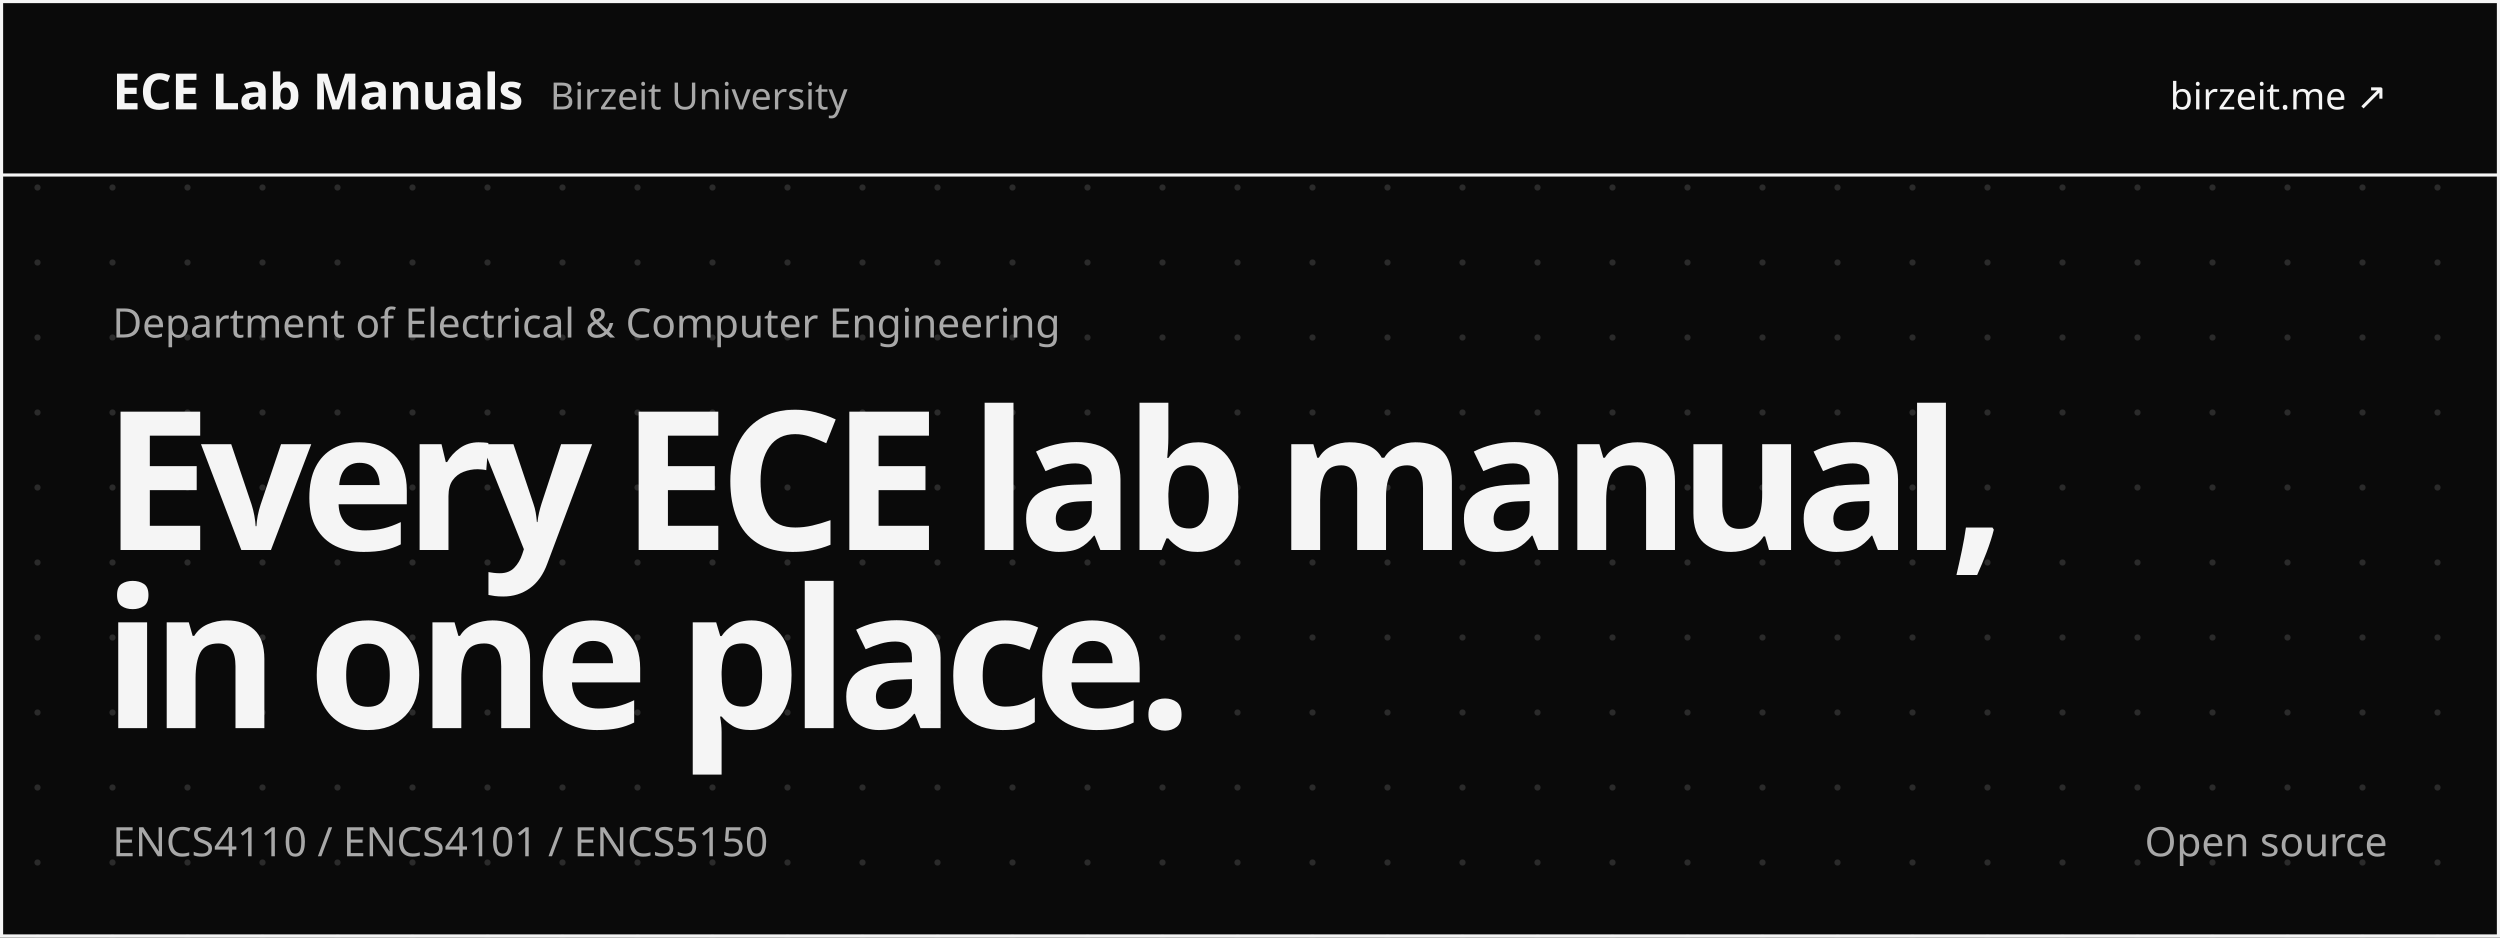
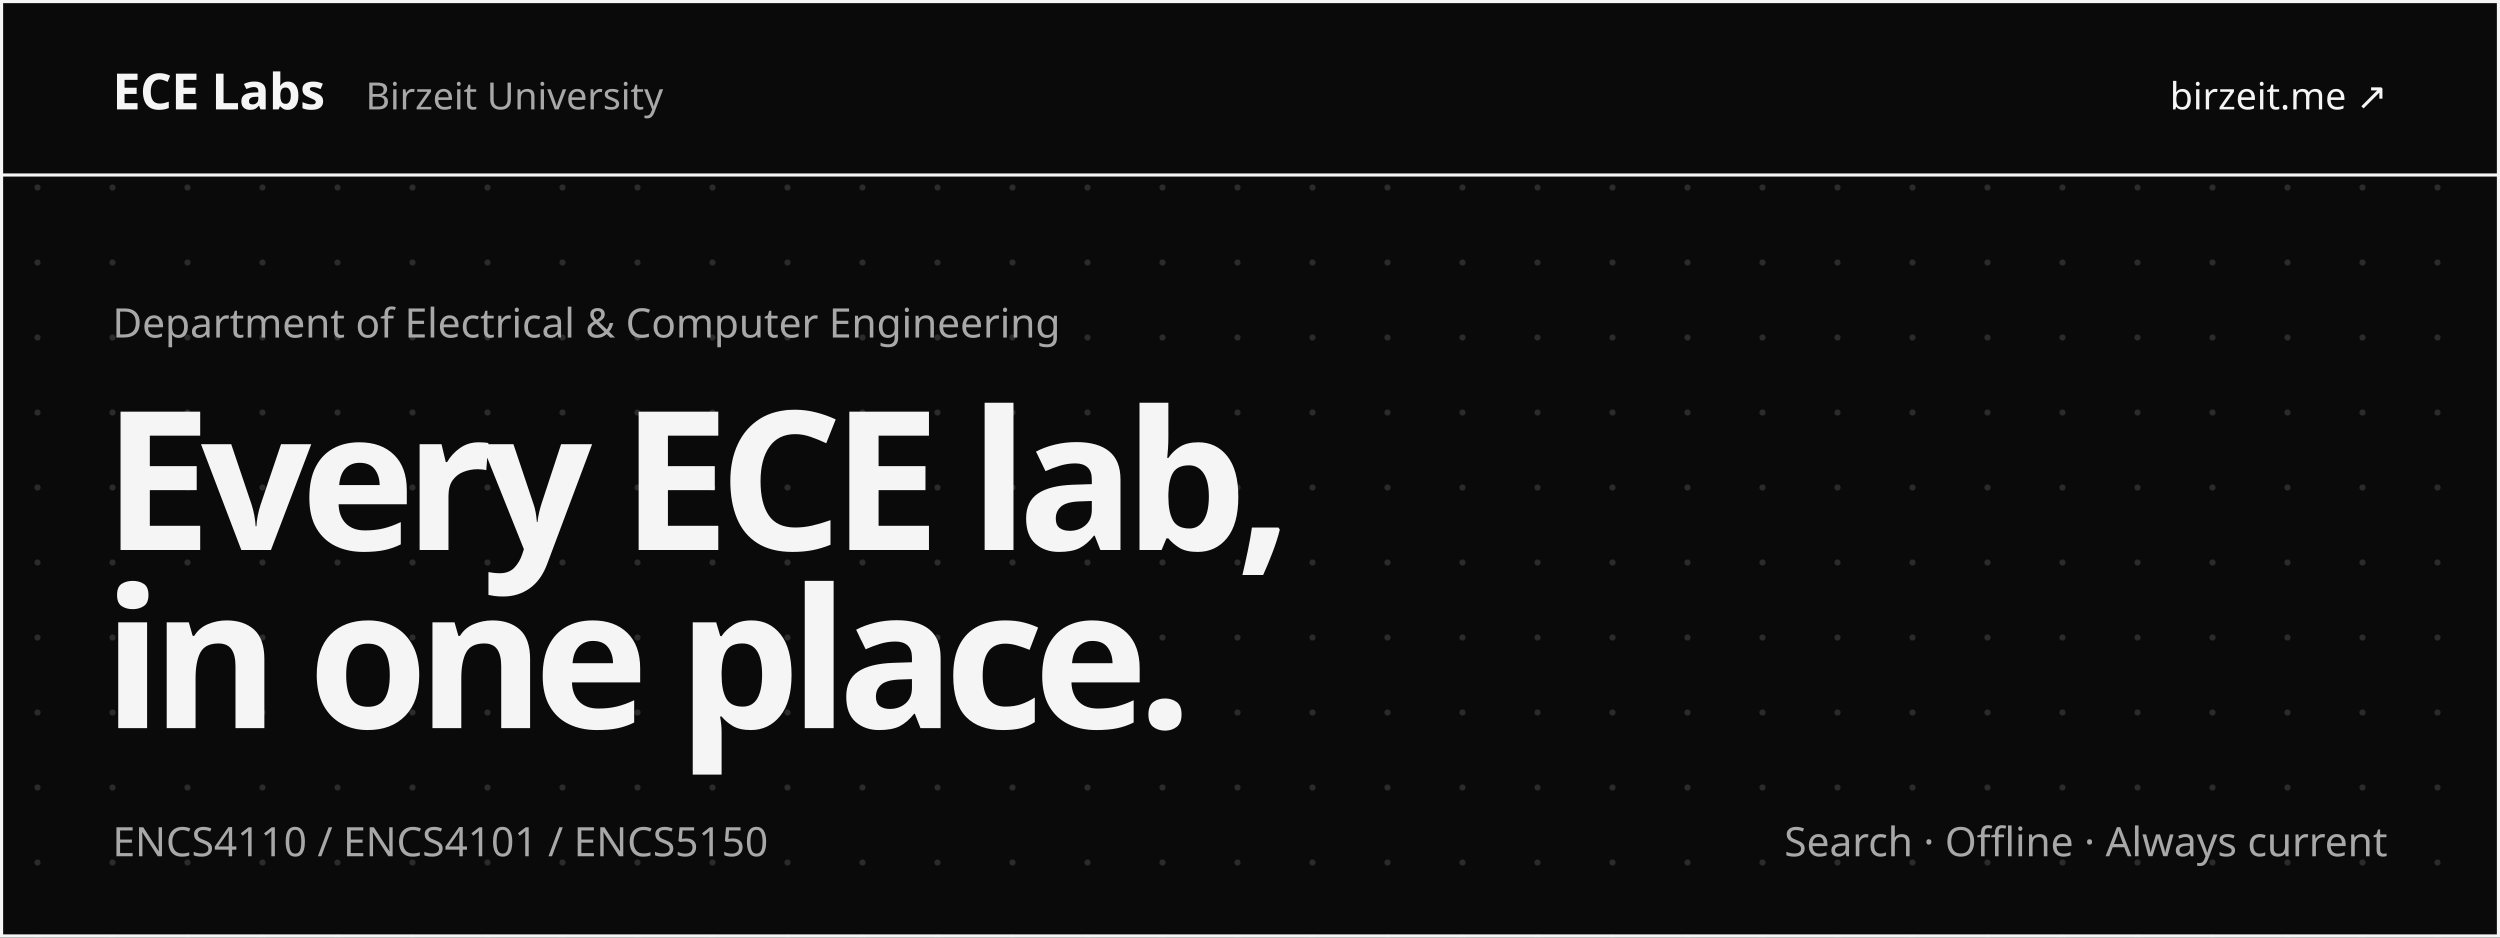
<svg xmlns="http://www.w3.org/2000/svg" width="1600" height="600" viewBox="0 0 1600 600">
  <defs>
    <pattern id="d" width="48" height="48" patternUnits="userSpaceOnUse">
      <circle cx="24" cy="24" r="2" fill="#f5f5f5" fill-opacity=".14" />
    </pattern>
  </defs>
  <rect width="1600" height="600" fill="#0a0a0a" />
  <rect y="112" width="1600" height="488" fill="url(#d)" />
  <rect x="1" y="1" width="1598" height="598" fill="none" stroke="#f5f5f5" stroke-width="2" />
-   <text x="72" y="70" font-family="Geist" font-weight="600" font-size="32" letter-spacing="-.3" fill="#f5f5f5">ECE Lab Manuals</text>
-   <text x="352" y="70" font-family="Geist Mono" font-size="24" fill="#a8a8a8">Birzeit University</text>
+   <text x="72" y="70" font-family="Geist" font-weight="600" font-size="32" letter-spacing="-.3" fill="#f5f5f5">ECE Labs</text>
+   <text x="234" y="70" font-family="Geist Mono" font-size="24" fill="#a8a8a8">Birzeit University</text>
  <text x="1528" y="70" text-anchor="end" font-family="Geist Mono" font-size="24" fill="#f5f5f5">birzeit.me ↗</text>
  <rect y="111" width="1600" height="2" fill="#f5f5f5" />
  <text x="72" y="216" font-family="Geist Mono" font-size="26" fill="#a8a8a8">Department of Electrical &amp; Computer Engineering</text>
  <text font-family="Geist" font-weight="600" font-size="124" letter-spacing="-6.8" fill="#f5f5f5">
-     <tspan x="66" y="352">Every ECE lab manual,</tspan>
+     <tspan x="66" y="352">Every ECE lab,</tspan>
    <tspan x="66" y="466">in one place.</tspan>
  </text>
  <text x="72" y="548" font-family="Geist Mono" font-size="26" fill="#a8a8a8">ENCS4110  /  ENCS4101  /  ENCS5150</text>
-   <text x="1528" y="548" text-anchor="end" font-family="Geist Mono" font-size="26" fill="#a8a8a8">Open source</text>
+   <text x="1528" y="548" text-anchor="end" font-family="Geist Mono" font-size="26" fill="#a8a8a8">Search · Offline · Always current</text>
</svg>
